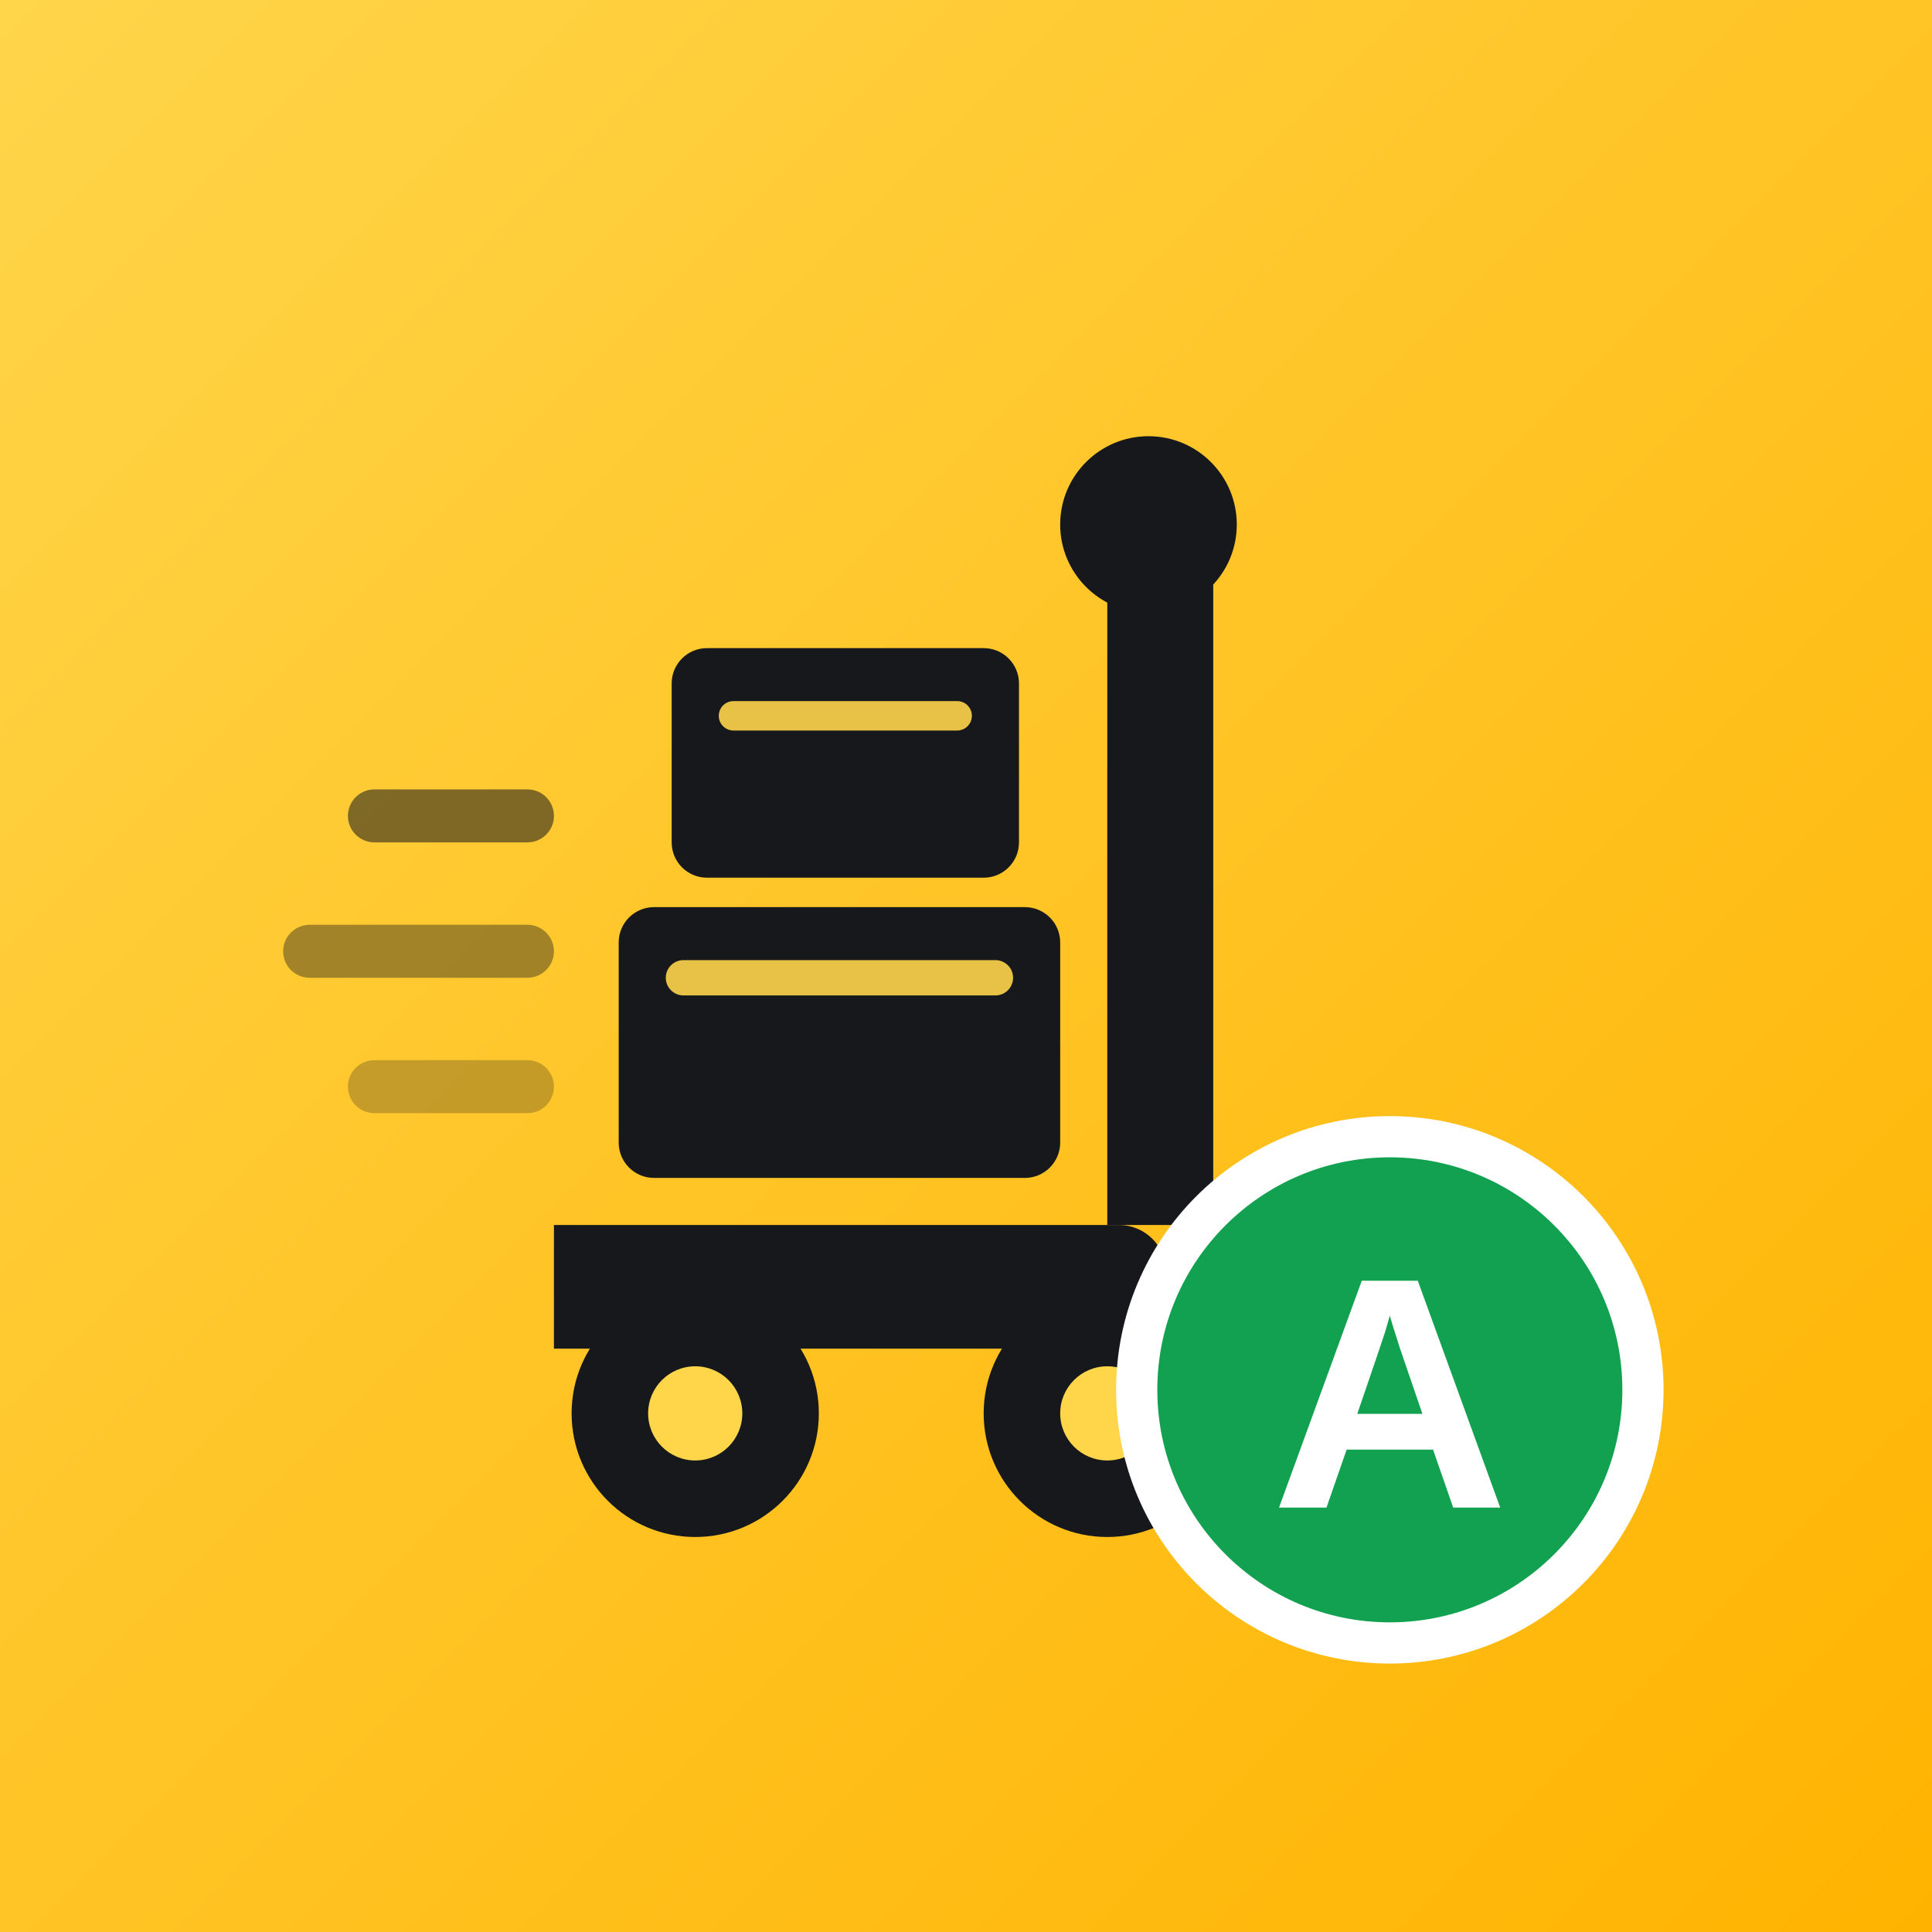
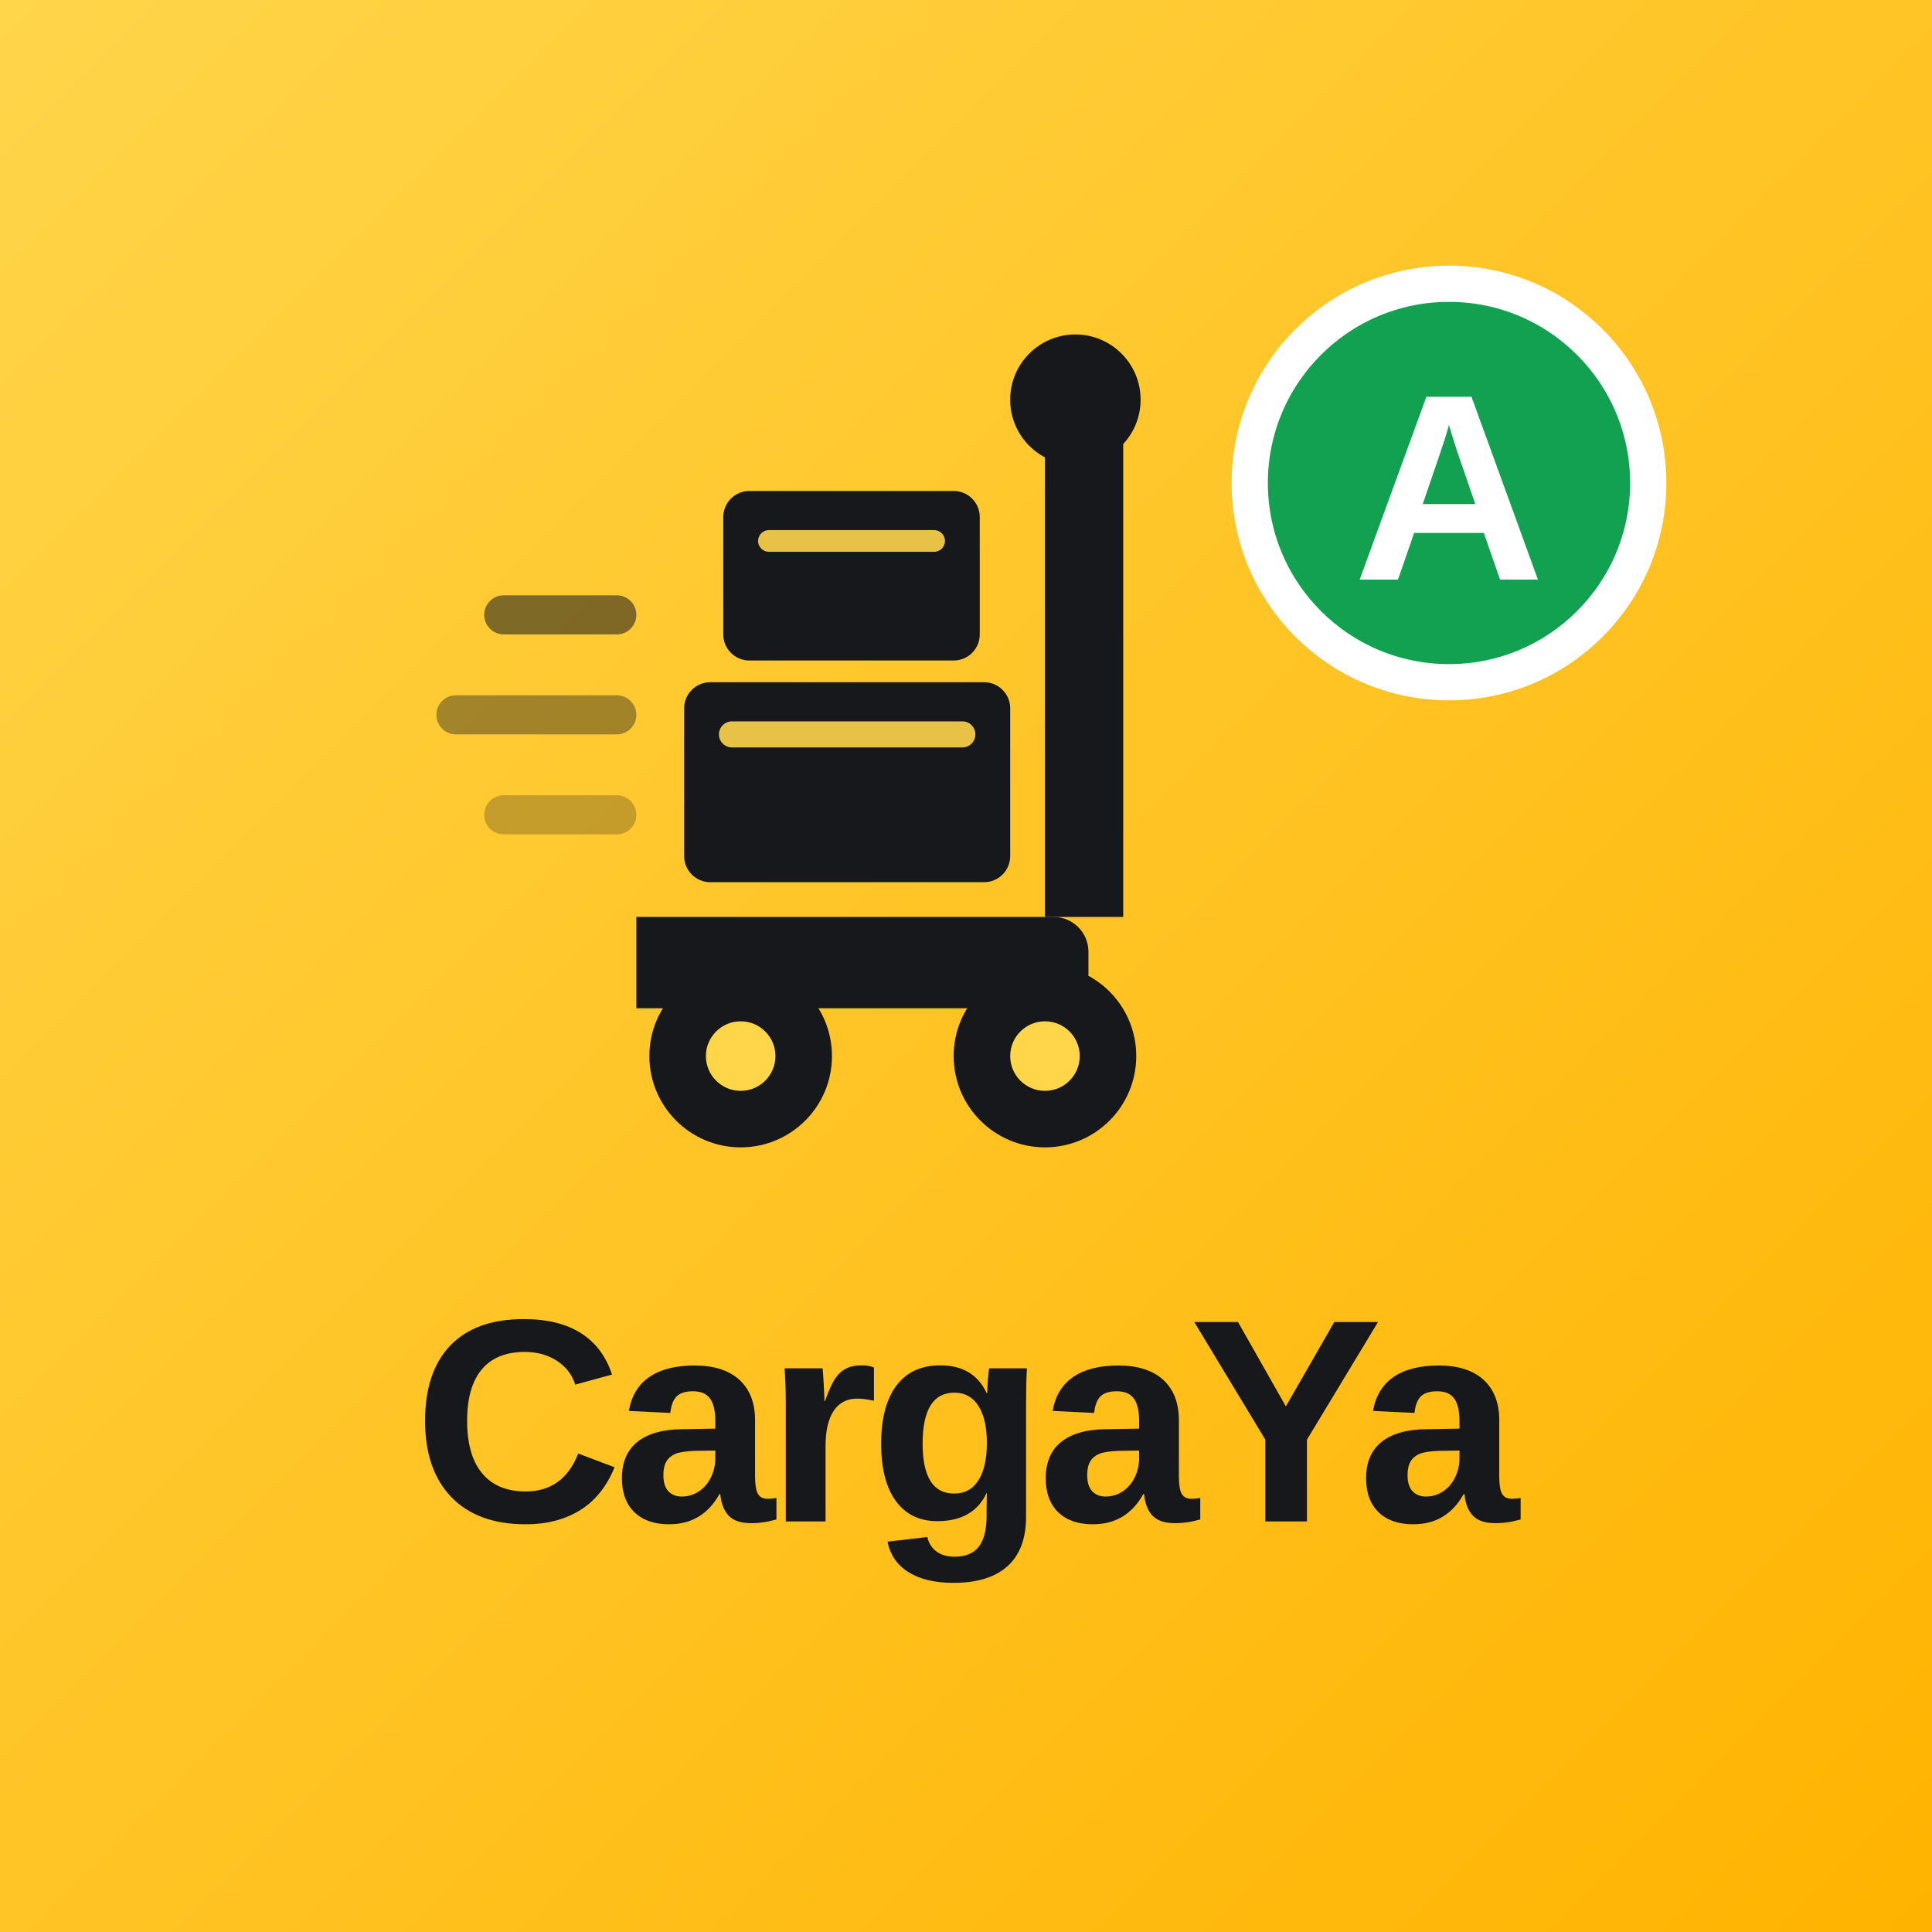
<svg xmlns="http://www.w3.org/2000/svg" viewBox="0 0 512 512">
  <defs>
    <linearGradient id="g" x1="0" y1="0" x2="1" y2="1">
      <stop offset="0" stop-color="#ffd54a" />
      <stop offset="1" stop-color="#ffb300" />
    </linearGradient>
  </defs>
  <rect width="512" height="512" rx="0" fill="url(#g)" />
-   <g transform="translate(256 256) scale(.78) translate(-256 -256)">
-     <g transform="translate(76 86)">
+   <g transform="translate(256 256) scale(.8) translate(-256 -256)">
+     <g transform="translate(118 54) scale(.72)">
      <rect x="62" y="150" width="150" height="92" rx="12" fill="#16181c" />
      <rect x="80" y="62" width="118" height="78" rx="12" fill="#16181c" />
      <rect x="78" y="168" width="118" height="12" rx="6" fill="#ffd54a" opacity=".9" />
      <rect x="96" y="80" width="86" height="10" rx="5" fill="#ffd54a" opacity=".9" />
      <path d="M40 258 H232 a16 16 0 0 1 16 16 v10 a16 16 0 0 1 -16 16 H40 Z" fill="#16181c" />
      <path d="M228 0 h22 a14 14 0 0 1 14 14 v244 h-36 Z" fill="#16181c" />
      <circle cx="242" cy="20" r="30" fill="#16181c" />
      <circle cx="88" cy="322" r="42" fill="#16181c" />
      <circle cx="88" cy="322" r="16" fill="#ffd54a" />
      <circle cx="228" cy="322" r="42" fill="#16181c" />
      <circle cx="228" cy="322" r="16" fill="#ffd54a" />
      <rect x="-30" y="110" width="70" height="18" rx="9" fill="#16181c" opacity=".55" />
      <rect x="-52" y="156" width="92" height="18" rx="9" fill="#16181c" opacity=".4" />
      <rect x="-30" y="202" width="70" height="18" rx="9" fill="#16181c" opacity=".25" />
    </g>
-     <circle cx="400" cy="400" r="86" fill="#12a150" stroke="#fff" stroke-width="14" />
-     <text x="400" y="440" text-anchor="middle" font-family="Arial Black,Arial,Helvetica,sans-serif" font-weight="900" font-size="112" fill="#fff">A</text>
+     <rect x="0" y="336" width="512" height="176" fill="#16181c" opacity="0" />
+     <text x="256" y="440" text-anchor="middle" font-family="Arial Black,Arial,Helvetica,sans-serif" font-weight="900" font-size="96" fill="#16181c" letter-spacing="-3">CargaYa</text>
+     <circle cx="416" cy="96" r="66" fill="#12a150" stroke="#fff" stroke-width="12" />
+     <text x="416" y="128" text-anchor="middle" font-family="Arial Black,Arial,Helvetica,sans-serif" font-weight="900" font-size="88" fill="#fff">A</text>
  </g>
</svg>
